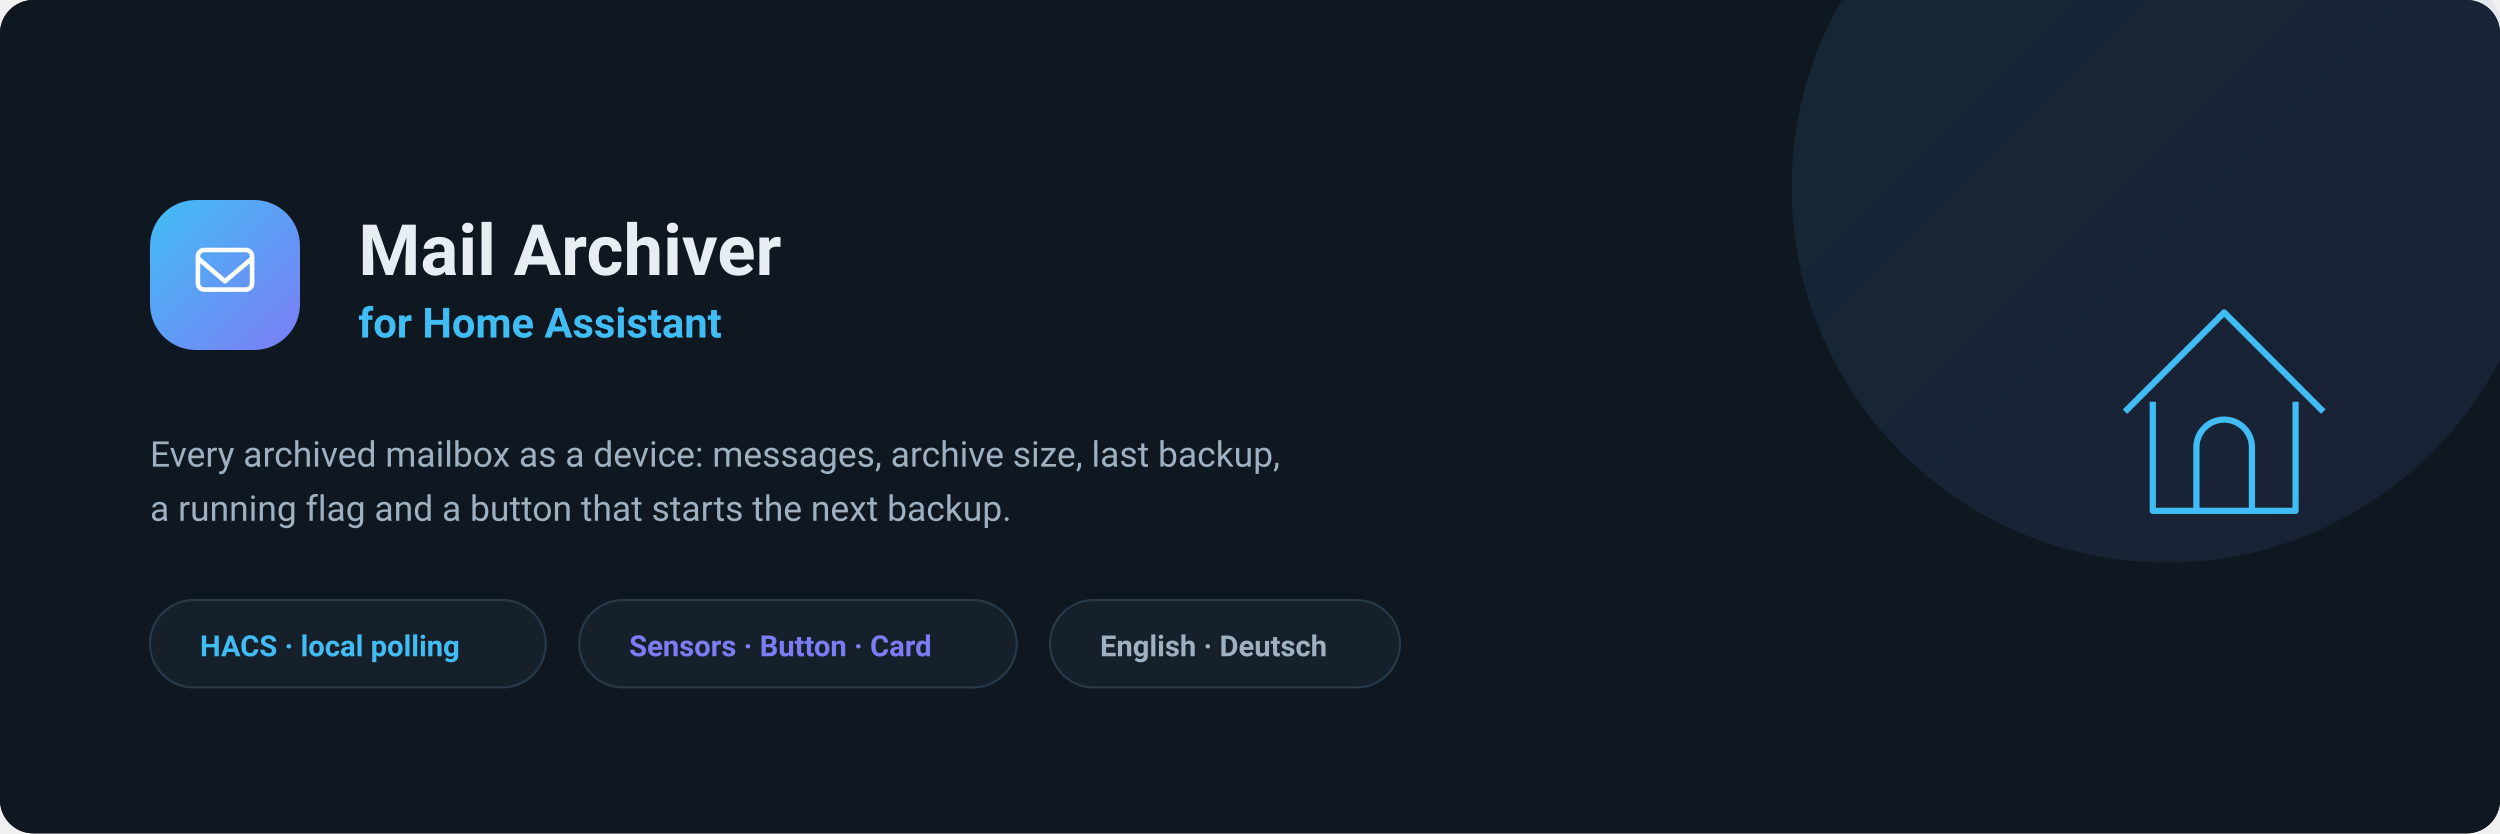
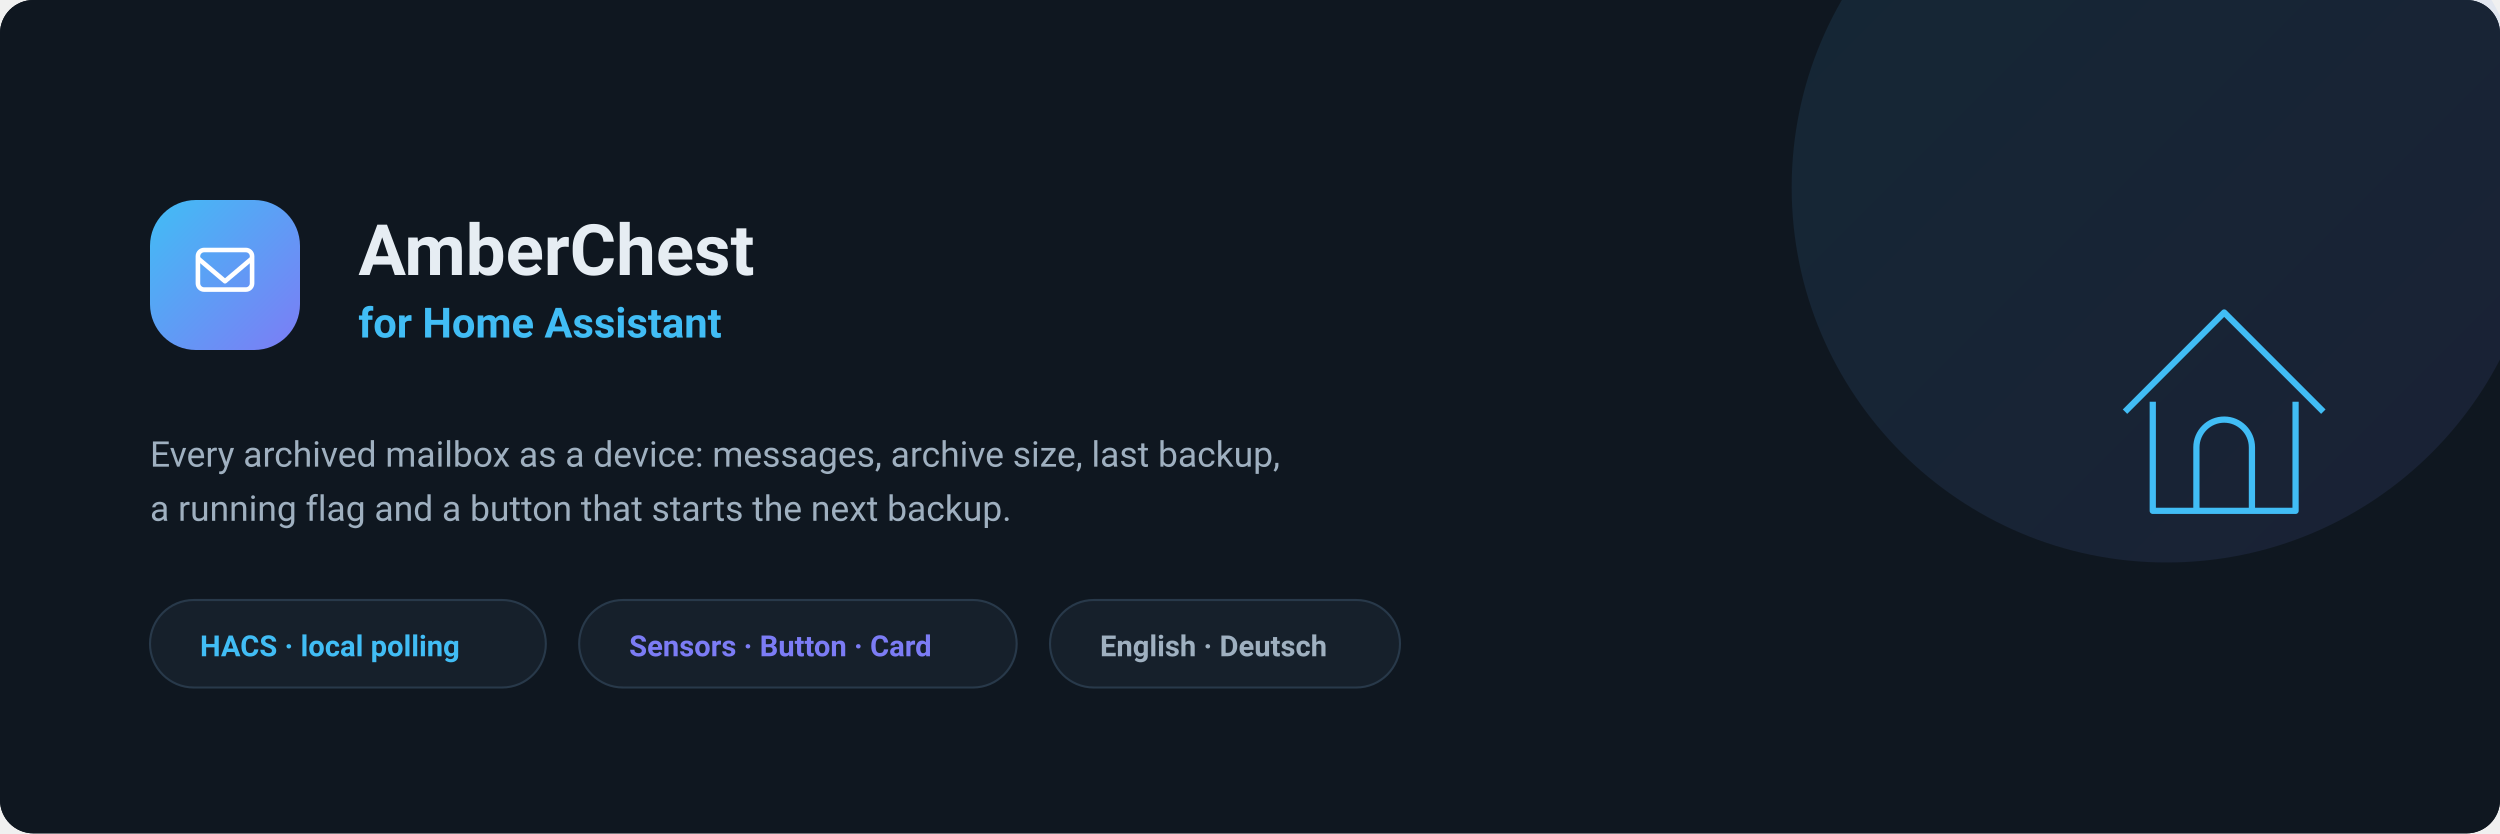
- <svg xmlns="http://www.w3.org/2000/svg" viewBox="0 0 1200 400" width="1200" height="400" role="img" aria-label="Mail Archiver for Home Assistant">
+ <svg xmlns="http://www.w3.org/2000/svg" viewBox="0 0 1200 400" width="1200" height="400" role="img" aria-label="AmberChest for Home Assistant">
  <defs>
    <linearGradient id="accent" x1="0" y1="0" x2="1" y2="1">
      <stop offset="0" stop-color="#41BDF5" />
      <stop offset="1" stop-color="#7C7CF5" />
    </linearGradient>
  </defs>
  <rect width="1200" height="400" rx="16" fill="#0f1720" />
  <g font-family="ui-sans-serif, -apple-system, 'Segoe UI', Roboto, Helvetica, Arial, sans-serif">
    <rect x="0" y="0" width="1200" height="400" rx="16" fill="#0f1720" stroke="none" />
    <circle cx="1040" cy="90" r="180" fill="url(#accent)" opacity="0.10" />
    <rect x="72" y="96" width="72" height="72" rx="22" fill="url(#accent)" stroke="none" />
    <g stroke="#fff" stroke-width="2.2" fill="none" stroke-linejoin="round">
      <rect x="95" y="120" width="26.0" height="19.0" rx="3.0" />
      <path d="M95 124.0 108.0 135.0 121.0 124.0" />
    </g>
-     <text x="172" y="132" fill="#e6edf3" font-size="34" font-weight="700">Mail Archiver</text>
+     <text x="172" y="132" fill="#e6edf3" font-size="34" font-weight="700">AmberChest</text>
    <text x="172" y="162" fill="#41BDF5" font-size="20" font-weight="600">for Home Assistant</text>
    <text x="72" y="224" fill="#9fb0c0" font-size="17">Every archived mailbox as a device: messages, archive size, last backup,</text>
    <text x="72" y="250" fill="#9fb0c0" font-size="17">a running flag and a button that starts the next backup.</text>
    <rect x="72" y="288" width="190" height="42" rx="21" fill="#16202b" stroke="#28394a" />
    <text x="96" y="315" fill="#41BDF5" font-size="14" font-weight="600">HACS · local polling</text>
    <rect x="278" y="288" width="210" height="42" rx="21" fill="#16202b" stroke="#28394a" />
    <text x="302" y="315" fill="#7C7CF5" font-size="14" font-weight="600">Sensors · Button · Card</text>
    <rect x="504" y="288" width="168" height="42" rx="21" fill="#16202b" stroke="#28394a" />
    <text x="528" y="315" fill="#9fb0c0" font-size="14" font-weight="600">English · Deutsch</text>
    <g stroke="#41BDF5" stroke-width="3" fill="none" stroke-linejoin="round">
      <path d="M1020 197.6 1067.6 150 1115.2 197.6" />
      <path d="M1033.328 192.84v52.36h68.544v-52.36" />
      <path d="M1054.272 245.2 v-30.464 a13.328 13.328 0 0 1 26.656 0 v30.464" />
    </g>
  </g>
</svg>
